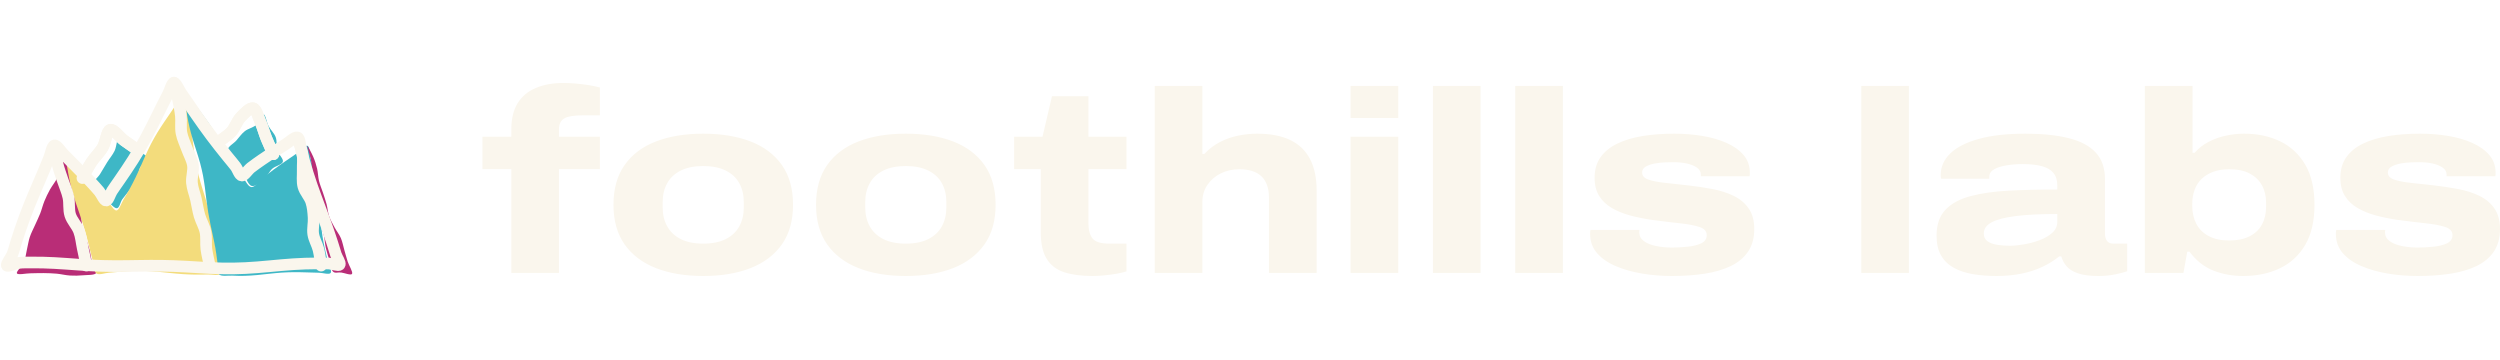
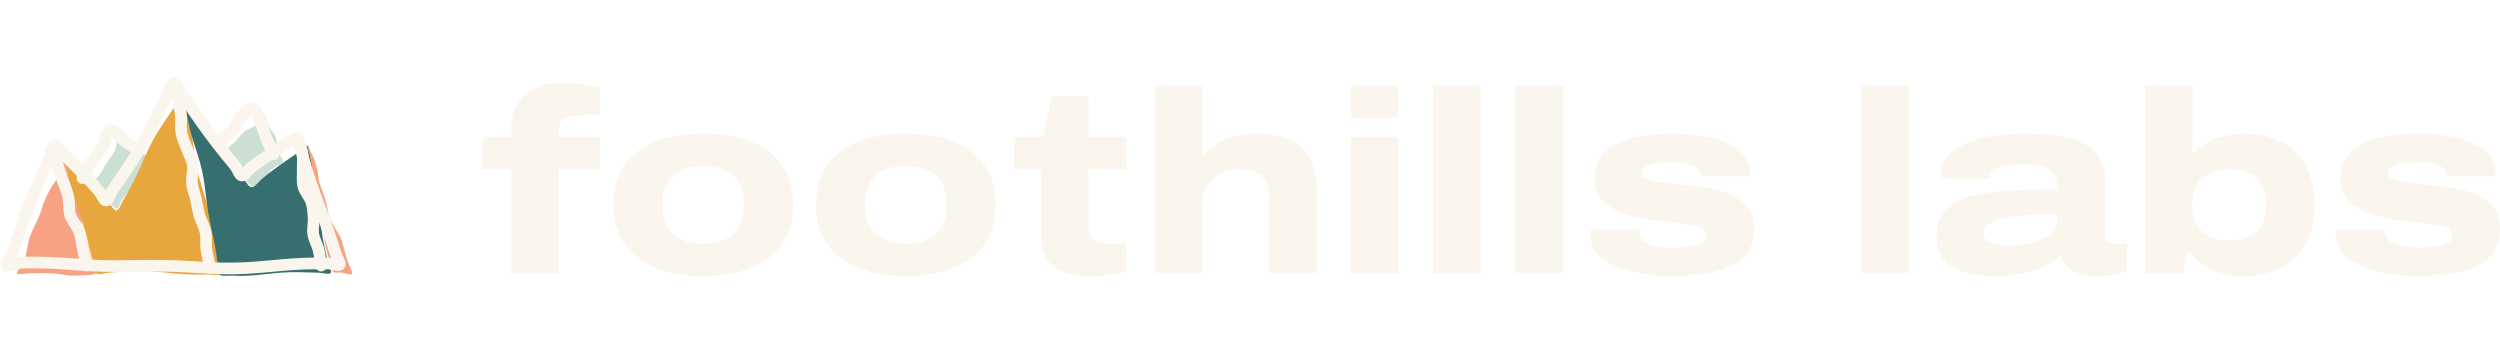
<svg xmlns="http://www.w3.org/2000/svg" viewBox="0 0 445.66 64" width="445.66" height="64" role="img" aria-label="Foothills Labs">
  <g transform="translate(0 0)">
    <g transform="translate(-4.45 -5.13) scale(0.1385)">
-       <path d="M 138.24 266.24 C 137.27 261.18 144.69 256.28 147.81 251.24 C 150.94 246.20 153.84 241.03 156.99 236.00 C 160.13 230.97 163.89 226.79 166.69 221.08 C 169.49 215.36 169.58 202.30 173.79 201.73 C 178.00 201.17 185.98 212.89 191.93 217.70 C 197.88 222.50 208.19 226.44 209.48 230.56 C 210.77 234.69 202.03 237.85 199.65 242.43 C 197.28 247.02 197.44 253.31 195.23 258.07 C 193.03 262.83 189.52 266.79 186.42 271.00 C 183.33 275.21 179.53 279.33 176.65 283.34 C 173.77 287.35 172.96 295.37 169.12 295.08 C 165.29 294.78 158.77 286.38 153.62 281.58 C 148.48 276.77 139.21 271.30 138.24 266.24 Z" fill="#3EB7C6" stroke="none" transform="translate(13 10)" />
-       <path d="M 312.32 220.16 C 312.01 215.86 319.58 212.06 323.22 208.02 C 326.87 203.99 329.87 199.31 334.17 195.93 C 338.46 192.54 344.97 191.34 349.00 187.72 C 353.03 184.10 355.73 173.94 358.37 174.22 C 361.01 174.50 362.25 184.52 364.85 189.42 C 367.46 194.32 372.13 198.40 374.01 203.63 C 375.89 208.85 374.62 215.49 376.14 220.77 C 377.67 226.04 384.30 231.34 383.16 235.28 C 382.03 239.22 373.45 240.56 369.34 244.41 C 365.22 248.26 362.88 254.74 358.49 258.40 C 354.10 262.06 347.28 267.64 343.01 266.38 C 338.74 265.12 335.83 256.27 332.85 250.85 C 329.86 245.42 328.51 238.95 325.09 233.83 C 321.67 228.72 312.63 224.46 312.32 220.16 Z" fill="#3EB7C6" stroke="none" transform="translate(13 10)" />
+       <path d="M 138.24 266.24 C 137.27 261.18 144.69 256.28 147.81 251.24 C 150.94 246.20 153.84 241.03 156.99 236.00 C 160.13 230.97 163.89 226.79 166.69 221.08 C 169.49 215.36 169.58 202.30 173.79 201.73 C 178.00 201.17 185.98 212.89 191.93 217.70 C 197.88 222.50 208.19 226.44 209.48 230.56 C 210.77 234.69 202.03 237.85 199.65 242.43 C 197.28 247.02 197.44 253.31 195.23 258.07 C 193.03 262.83 189.52 266.79 186.42 271.00 C 183.33 275.21 179.53 279.33 176.65 283.34 C 173.77 287.35 172.96 295.37 169.12 295.08 C 165.29 294.78 158.77 286.38 153.62 281.58 C 148.48 276.77 139.21 271.30 138.24 266.24 Z" fill="#CBDFD4" stroke="none" transform="translate(13 10)" />
+       <path d="M 312.32 220.16 C 312.01 215.86 319.58 212.06 323.22 208.02 C 326.87 203.99 329.87 199.31 334.17 195.93 C 338.46 192.54 344.97 191.34 349.00 187.72 C 353.03 184.10 355.73 173.94 358.37 174.22 C 361.01 174.50 362.25 184.52 364.85 189.42 C 367.46 194.32 372.13 198.40 374.01 203.63 C 375.89 208.85 374.62 215.49 376.14 220.77 C 377.67 226.04 384.30 231.34 383.16 235.28 C 382.03 239.22 373.45 240.56 369.34 244.41 C 365.22 248.26 362.88 254.74 358.49 258.40 C 354.10 262.06 347.28 267.64 343.01 266.38 C 338.74 265.12 335.83 256.27 332.85 250.85 C 329.86 245.42 328.51 238.95 325.09 233.83 C 321.67 228.72 312.63 224.46 312.32 220.16 Z" fill="#CBDFD4" stroke="none" transform="translate(13 10)" />
      <g fill="none" stroke="#FAF6ED" stroke-width="15.0" stroke-linecap="round" stroke-linejoin="round">
        <path d="M 138.24 266.24 C 140.19 262.80 145.60 252.23 149.94 245.62 C 154.29 239.00 160.30 233.45 164.30 226.54 C 168.29 219.64 169.33 205.64 173.92 204.19 C 178.51 202.74 185.84 213.46 191.84 217.83 C 197.84 222.20 206.91 228.30 209.92 230.40" />
        <path d="M 312.32 220.16 C 315.20 217.92 324.70 212.06 329.61 206.73 C 334.52 201.40 337.07 193.26 341.79 188.19 C 346.51 183.12 353.65 175.28 357.92 176.31 C 362.19 177.34 364.56 187.88 367.41 194.36 C 370.26 200.85 372.26 208.36 375.02 215.22 C 377.79 222.08 382.50 232.14 384.00 235.52" />
      </g>
-       <path d="M 40.96 378.88 C 39.60 376.52 47.75 369.72 49.88 364.63 C 52.02 359.55 52.49 353.80 53.76 348.37 C 55.04 342.94 55.78 337.30 57.52 332.05 C 59.25 326.80 61.93 321.94 64.16 316.89 C 66.39 311.84 68.88 306.90 70.89 301.77 C 72.90 296.63 74.14 291.19 76.22 286.08 C 78.30 280.97 80.69 275.99 83.39 271.13 C 86.09 266.27 89.83 261.82 92.40 256.92 C 94.98 252.01 97.19 246.88 98.85 241.68 C 100.52 236.48 101.07 225.88 102.40 225.69 C 103.73 225.51 105.45 235.50 106.83 240.55 C 108.20 245.60 109.06 250.93 110.65 255.98 C 112.25 261.04 114.58 265.90 116.42 270.90 C 118.26 275.89 120.51 280.78 121.68 285.95 C 122.84 291.12 122.86 296.60 123.42 301.94 C 123.97 307.27 123.99 312.75 125.02 317.96 C 126.06 323.17 128.08 328.11 129.64 333.18 C 131.19 338.25 133.02 343.25 134.35 348.38 C 135.68 353.51 136.17 358.95 137.60 363.96 C 139.02 368.98 144.77 375.58 142.88 378.48 C 141.00 381.38 131.90 380.81 126.29 381.35 C 120.68 381.88 114.92 382.02 109.23 381.68 C 103.54 381.34 97.85 379.82 92.16 379.29 C 86.47 378.77 80.78 378.61 75.09 378.54 C 69.40 378.46 63.72 378.76 58.03 378.82 C 52.34 378.87 42.32 381.24 40.96 378.88 Z" fill="#B92D77" stroke="none" transform="translate(13 10)" />
-       <path d="M 102.40 225.28 C 103.52 224.87 108.71 234.25 112.13 238.49 C 115.55 242.73 119.24 246.73 122.94 250.70 C 126.64 254.68 130.51 258.51 134.34 262.36 C 138.17 266.22 142.11 269.98 145.94 273.84 C 149.76 277.71 153.44 281.53 157.29 285.55 C 161.15 289.56 165.59 298.25 169.06 297.94 C 172.54 297.64 175.30 288.41 178.15 283.72 C 181.01 279.04 183.64 274.53 186.21 269.84 C 188.78 265.14 191.23 260.38 193.57 255.56 C 195.92 250.74 198.07 245.81 200.27 240.91 C 202.47 236.01 204.54 231.03 206.79 226.16 C 209.04 221.28 211.29 216.41 213.77 211.67 C 216.25 206.92 218.89 202.27 221.66 197.69 C 224.43 193.11 227.43 188.66 230.39 184.19 C 233.36 179.73 236.49 175.35 239.47 170.89 C 242.44 166.42 245.52 161.92 248.26 157.42 C 251.01 152.92 254.17 143.60 255.92 143.88 C 257.67 144.16 257.74 153.97 258.76 159.12 C 259.78 164.27 261.03 169.55 262.03 174.78 C 263.04 180.02 263.97 185.27 264.79 190.55 C 265.61 195.82 266.27 201.13 266.97 206.42 C 267.66 211.72 268.22 217.05 268.98 222.33 C 269.74 227.62 270.50 232.90 271.51 238.14 C 272.52 243.38 273.70 248.58 275.02 253.76 C 276.34 258.93 277.92 264.06 279.45 269.19 C 280.98 274.33 282.69 279.43 284.21 284.56 C 285.72 289.70 287.25 294.84 288.54 300.02 C 289.84 305.20 290.98 310.41 292.00 315.64 C 293.02 320.88 293.82 326.16 294.66 331.42 C 295.50 336.69 296.20 341.99 297.05 347.26 C 297.91 352.53 298.81 357.65 299.77 363.03 C 300.74 368.40 305.11 376.62 302.85 379.50 C 300.59 382.39 291.63 380.18 286.21 380.35 C 280.79 380.52 275.63 380.59 270.34 380.51 C 265.05 380.43 259.75 380.22 254.46 379.88 C 249.17 379.55 243.88 378.99 238.59 378.49 C 233.30 377.99 228.01 377.33 222.72 376.88 C 217.43 376.44 212.14 376.00 206.85 375.82 C 201.56 375.64 196.27 375.64 190.98 375.79 C 185.69 375.94 180.39 376.36 175.10 376.73 C 169.81 377.11 164.54 377.68 159.23 378.07 C 153.92 378.45 146.65 381.44 143.24 379.04 C 139.82 376.64 140.15 368.79 138.76 363.66 C 137.36 358.52 136.16 353.38 134.86 348.24 C 133.56 343.10 132.34 337.94 130.96 332.83 C 129.58 327.71 128.12 322.62 126.56 317.55 C 125.00 312.48 123.26 307.46 121.58 302.43 C 119.89 297.39 118.07 292.39 116.44 287.34 C 114.81 282.29 113.19 277.24 111.81 272.13 C 110.43 267.01 109.22 261.85 108.15 256.65 C 107.07 251.45 106.34 246.17 105.38 240.94 C 104.43 235.71 101.28 225.69 102.40 225.28 Z" fill="#F3DC7C" stroke="none" transform="translate(13 10)" />
-       <path d="M 256.00 143.36 C 257.46 142.89 262.93 152.12 266.33 156.55 C 269.72 160.98 273.04 165.46 276.37 169.94 C 279.69 174.42 283.08 178.86 286.26 183.44 C 289.44 188.02 292.52 192.67 295.47 197.42 C 298.41 202.17 301.15 207.06 303.94 211.92 C 306.74 216.77 309.37 221.74 312.23 226.55 C 315.09 231.36 317.97 236.15 321.10 240.77 C 324.23 245.39 327.37 249.76 330.99 254.27 C 334.61 258.79 338.39 267.55 342.81 267.87 C 347.23 268.19 352.74 259.94 357.50 256.18 C 362.26 252.41 366.67 248.81 371.38 245.29 C 376.08 241.77 380.91 238.43 385.72 235.06 C 390.53 231.69 395.38 228.46 400.23 225.07 C 405.09 221.67 411.72 213.66 414.84 214.69 C 417.97 215.71 417.59 225.75 418.98 231.20 C 420.36 236.65 421.85 241.97 423.16 247.38 C 424.46 252.79 425.78 258.19 426.80 263.65 C 427.83 269.12 428.65 274.62 429.32 280.14 C 429.98 285.67 430.35 291.26 430.81 296.82 C 431.27 302.39 431.54 307.99 432.08 313.54 C 432.62 319.10 433.21 324.64 434.05 330.14 C 434.88 335.63 435.96 341.08 437.10 346.52 C 438.24 351.96 439.60 357.47 440.88 362.78 C 442.16 368.08 446.66 375.80 444.77 378.35 C 442.87 380.90 434.71 378.20 429.51 378.08 C 424.31 377.95 418.89 377.75 413.58 377.63 C 408.27 377.50 402.96 377.30 397.65 377.35 C 392.34 377.40 387.03 377.58 381.72 377.92 C 376.41 378.26 371.11 378.86 365.80 379.39 C 360.49 379.91 355.18 380.64 349.87 381.08 C 344.56 381.53 339.25 381.95 333.94 382.06 C 328.63 382.18 323.49 382.12 318.01 381.80 C 312.52 381.48 304.23 383.25 301.03 380.15 C 297.83 377.06 299.55 368.68 298.79 363.22 C 298.04 357.76 297.40 352.63 296.50 347.37 C 295.61 342.11 294.50 336.89 293.42 331.67 C 292.35 326.44 291.10 321.25 290.05 316.02 C 288.99 310.80 287.96 305.57 287.09 300.30 C 286.22 295.04 285.54 289.74 284.83 284.44 C 284.13 279.14 283.61 273.81 282.87 268.52 C 282.12 263.23 281.39 257.94 280.37 252.71 C 279.35 247.47 278.12 242.28 276.74 237.12 C 275.36 231.95 273.67 226.85 272.09 221.72 C 270.50 216.60 268.73 211.51 267.22 206.37 C 265.71 201.24 264.25 196.09 263.04 190.89 C 261.83 185.69 260.86 180.45 259.95 175.19 C 259.04 169.94 258.24 164.66 257.58 159.35 C 256.93 154.05 254.54 143.83 256.00 143.36 Z" fill="#3EB7C6" stroke="none" transform="translate(13 10)" />
-       <path d="M 414.72 215.04 C 415.29 214.68 420.30 224.23 422.39 229.06 C 424.48 233.89 426.05 238.90 427.27 244.03 C 428.49 249.17 428.46 254.73 429.70 259.85 C 430.94 264.98 433.10 269.79 434.73 274.78 C 436.35 279.77 438.12 284.72 439.46 289.81 C 440.80 294.90 441.08 300.36 442.78 305.32 C 444.49 310.29 447.18 314.91 449.69 319.60 C 452.20 324.29 455.75 328.62 457.84 333.45 C 459.93 338.29 460.79 343.54 462.25 348.59 C 463.72 353.64 464.97 358.58 466.64 363.74 C 468.31 368.89 473.65 377.16 472.25 379.51 C 470.85 381.85 462.32 378.27 458.24 377.79 C 454.16 377.31 450.27 379.19 447.77 376.62 C 445.27 374.04 444.78 367.39 443.24 362.33 C 441.70 357.27 439.75 351.68 438.52 346.26 C 437.30 340.83 437.11 335.21 435.89 329.79 C 434.66 324.37 432.54 319.11 431.17 313.72 C 429.80 308.32 428.18 302.97 427.66 297.41 C 427.13 291.86 428.26 286.00 428.02 280.39 C 427.78 274.78 427.28 269.22 426.22 263.76 C 425.16 258.31 422.87 253.09 421.66 247.66 C 420.45 242.23 420.14 236.64 418.98 231.20 C 417.83 225.76 414.15 215.40 414.72 215.04 Z" fill="#B92D77" stroke="none" transform="translate(13 10)" />
+       <path d="M 40.96 378.88 C 39.60 376.52 47.75 369.72 49.88 364.63 C 52.02 359.55 52.49 353.80 53.76 348.37 C 55.04 342.94 55.78 337.30 57.52 332.05 C 59.25 326.80 61.93 321.94 64.16 316.89 C 66.39 311.84 68.88 306.90 70.89 301.77 C 72.90 296.63 74.14 291.19 76.22 286.08 C 78.30 280.97 80.69 275.99 83.39 271.13 C 86.09 266.27 89.83 261.82 92.40 256.92 C 94.98 252.01 97.19 246.88 98.85 241.68 C 100.52 236.48 101.07 225.88 102.40 225.69 C 103.73 225.51 105.45 235.50 106.83 240.55 C 108.20 245.60 109.06 250.93 110.65 255.98 C 112.25 261.04 114.58 265.90 116.42 270.90 C 118.26 275.89 120.51 280.78 121.68 285.95 C 122.84 291.12 122.86 296.60 123.42 301.94 C 123.97 307.27 123.99 312.75 125.02 317.96 C 126.06 323.17 128.08 328.11 129.64 333.18 C 131.19 338.25 133.02 343.25 134.35 348.38 C 135.68 353.51 136.17 358.95 137.60 363.96 C 139.02 368.98 144.77 375.58 142.88 378.48 C 141.00 381.38 131.90 380.81 126.29 381.35 C 120.68 381.88 114.92 382.02 109.23 381.68 C 103.54 381.34 97.85 379.82 92.16 379.29 C 86.47 378.77 80.78 378.61 75.09 378.54 C 69.40 378.46 63.72 378.76 58.03 378.82 C 52.34 378.87 42.32 381.24 40.96 378.88 Z" fill="#F7A283" stroke="none" transform="translate(13 10)" />
+       <path d="M 102.40 225.28 C 103.52 224.87 108.71 234.25 112.13 238.49 C 115.55 242.73 119.24 246.73 122.94 250.70 C 126.64 254.68 130.51 258.51 134.34 262.36 C 138.17 266.22 142.11 269.98 145.94 273.84 C 149.76 277.71 153.44 281.53 157.29 285.55 C 161.15 289.56 165.59 298.25 169.06 297.94 C 172.54 297.64 175.30 288.41 178.15 283.72 C 181.01 279.04 183.64 274.53 186.21 269.84 C 188.78 265.14 191.23 260.38 193.57 255.56 C 195.92 250.74 198.07 245.81 200.27 240.91 C 202.47 236.01 204.54 231.03 206.79 226.16 C 209.04 221.28 211.29 216.41 213.77 211.67 C 216.25 206.92 218.89 202.27 221.66 197.69 C 224.43 193.11 227.43 188.66 230.39 184.19 C 233.36 179.73 236.49 175.35 239.47 170.89 C 242.44 166.42 245.52 161.92 248.26 157.42 C 251.01 152.92 254.17 143.60 255.92 143.88 C 257.67 144.16 257.74 153.97 258.76 159.12 C 259.78 164.27 261.03 169.55 262.03 174.78 C 263.04 180.02 263.97 185.27 264.79 190.55 C 265.61 195.82 266.27 201.13 266.97 206.42 C 267.66 211.72 268.22 217.05 268.98 222.33 C 269.74 227.62 270.50 232.90 271.51 238.14 C 272.52 243.38 273.70 248.58 275.02 253.76 C 276.34 258.93 277.92 264.06 279.45 269.19 C 280.98 274.33 282.69 279.43 284.21 284.56 C 285.72 289.70 287.25 294.84 288.54 300.02 C 289.84 305.20 290.98 310.41 292.00 315.64 C 293.02 320.88 293.82 326.16 294.66 331.42 C 295.50 336.69 296.20 341.99 297.05 347.26 C 297.91 352.53 298.81 357.65 299.77 363.03 C 300.74 368.40 305.11 376.62 302.85 379.50 C 300.59 382.39 291.63 380.18 286.21 380.35 C 280.79 380.52 275.63 380.59 270.34 380.51 C 265.05 380.43 259.75 380.22 254.46 379.88 C 249.17 379.55 243.88 378.99 238.59 378.49 C 233.30 377.99 228.01 377.33 222.72 376.88 C 217.43 376.44 212.14 376.00 206.85 375.82 C 201.56 375.64 196.27 375.64 190.98 375.79 C 185.69 375.94 180.39 376.36 175.10 376.73 C 169.81 377.11 164.54 377.68 159.23 378.07 C 153.92 378.45 146.65 381.44 143.24 379.04 C 139.82 376.64 140.15 368.79 138.76 363.66 C 137.36 358.52 136.16 353.38 134.86 348.24 C 133.56 343.10 132.34 337.94 130.96 332.83 C 129.58 327.71 128.12 322.62 126.56 317.55 C 125.00 312.48 123.26 307.46 121.58 302.43 C 119.89 297.39 118.07 292.39 116.44 287.34 C 114.81 282.29 113.19 277.24 111.81 272.13 C 110.43 267.01 109.22 261.85 108.15 256.65 C 107.07 251.45 106.34 246.17 105.38 240.94 C 104.43 235.71 101.28 225.69 102.40 225.28 Z" fill="#E7A63E" stroke="none" transform="translate(13 10)" />
+       <path d="M 256.00 143.36 C 257.46 142.89 262.93 152.12 266.33 156.55 C 269.72 160.98 273.04 165.46 276.37 169.94 C 279.69 174.42 283.08 178.86 286.26 183.44 C 289.44 188.02 292.52 192.67 295.47 197.42 C 298.41 202.17 301.15 207.06 303.94 211.92 C 306.74 216.77 309.37 221.74 312.23 226.55 C 315.09 231.36 317.97 236.15 321.10 240.77 C 324.23 245.39 327.37 249.76 330.99 254.27 C 334.61 258.79 338.39 267.55 342.81 267.87 C 347.23 268.19 352.74 259.94 357.50 256.18 C 362.26 252.41 366.67 248.81 371.38 245.29 C 376.08 241.77 380.91 238.43 385.72 235.06 C 390.53 231.69 395.38 228.46 400.23 225.07 C 405.09 221.67 411.72 213.66 414.84 214.69 C 417.97 215.71 417.59 225.75 418.98 231.20 C 420.36 236.65 421.85 241.97 423.16 247.38 C 424.46 252.79 425.78 258.19 426.80 263.65 C 427.83 269.12 428.65 274.62 429.32 280.14 C 429.98 285.67 430.35 291.26 430.81 296.82 C 431.27 302.39 431.54 307.99 432.08 313.54 C 432.62 319.10 433.21 324.64 434.05 330.14 C 434.88 335.63 435.96 341.08 437.10 346.52 C 438.24 351.96 439.60 357.47 440.88 362.78 C 442.16 368.08 446.66 375.80 444.77 378.35 C 442.87 380.90 434.71 378.20 429.51 378.08 C 424.31 377.95 418.89 377.75 413.58 377.63 C 408.27 377.50 402.96 377.30 397.65 377.35 C 392.34 377.40 387.03 377.58 381.72 377.92 C 376.41 378.26 371.11 378.86 365.80 379.39 C 360.49 379.91 355.18 380.64 349.87 381.08 C 344.56 381.53 339.25 381.95 333.94 382.06 C 328.63 382.18 323.49 382.12 318.01 381.80 C 312.52 381.48 304.23 383.25 301.03 380.15 C 297.83 377.06 299.55 368.68 298.79 363.22 C 298.04 357.76 297.40 352.63 296.50 347.37 C 295.61 342.11 294.50 336.89 293.42 331.67 C 292.35 326.44 291.10 321.25 290.05 316.02 C 288.99 310.80 287.96 305.57 287.09 300.30 C 286.22 295.04 285.54 289.74 284.83 284.44 C 284.13 279.14 283.61 273.81 282.87 268.52 C 282.12 263.23 281.39 257.94 280.37 252.71 C 279.35 247.47 278.12 242.28 276.74 237.12 C 275.36 231.95 273.67 226.85 272.09 221.72 C 270.50 216.60 268.73 211.51 267.22 206.37 C 265.71 201.24 264.25 196.09 263.04 190.89 C 261.83 185.69 260.86 180.45 259.95 175.19 C 259.04 169.94 258.24 164.66 257.58 159.35 C 256.93 154.05 254.54 143.83 256.00 143.36 Z" fill="#376F71" stroke="none" transform="translate(13 10)" />
+       <path d="M 414.72 215.04 C 415.29 214.68 420.30 224.23 422.39 229.06 C 424.48 233.89 426.05 238.90 427.27 244.03 C 428.49 249.17 428.46 254.73 429.70 259.85 C 430.94 264.98 433.10 269.79 434.73 274.78 C 436.35 279.77 438.12 284.72 439.46 289.81 C 440.80 294.90 441.08 300.36 442.78 305.32 C 444.49 310.29 447.18 314.91 449.69 319.60 C 452.20 324.29 455.75 328.62 457.84 333.45 C 459.93 338.29 460.79 343.54 462.25 348.59 C 463.72 353.64 464.97 358.58 466.64 363.74 C 468.31 368.89 473.65 377.16 472.25 379.51 C 470.85 381.85 462.32 378.27 458.24 377.79 C 454.16 377.31 450.27 379.19 447.77 376.62 C 445.27 374.04 444.78 367.39 443.24 362.33 C 441.70 357.27 439.75 351.68 438.52 346.26 C 437.30 340.83 437.11 335.21 435.89 329.79 C 434.66 324.37 432.54 319.11 431.17 313.72 C 429.80 308.32 428.18 302.97 427.66 297.41 C 427.13 291.86 428.26 286.00 428.02 280.39 C 427.78 274.78 427.28 269.22 426.22 263.76 C 425.16 258.31 422.87 253.09 421.66 247.66 C 420.45 242.23 420.14 236.64 418.98 231.20 C 417.83 225.76 414.15 215.40 414.72 215.04 Z" fill="#F7A283" stroke="none" transform="translate(13 10)" />
      <g fill="none" stroke="#FAF6ED" stroke-width="15.0" stroke-linecap="round" stroke-linejoin="round">
        <path d="M 40.96 378.88 C 39.61 376.97 46.17 369.08 48.20 363.96 C 50.22 358.83 51.44 353.38 53.12 348.11 C 54.80 342.84 56.49 337.58 58.27 332.35 C 60.05 327.13 61.89 321.92 63.81 316.75 C 65.72 311.58 67.72 306.44 69.77 301.32 C 71.82 296.20 73.95 291.11 76.09 286.03 C 78.22 280.94 80.43 275.88 82.59 270.81 C 84.75 265.73 86.94 260.67 89.07 255.58 C 91.20 250.50 93.17 245.51 95.36 240.28 C 97.54 235.05 98.97 224.86 102.18 224.18 C 105.40 223.49 110.64 232.24 114.64 236.16 C 118.63 240.09 122.32 243.86 126.15 247.72 C 129.98 251.58 133.83 255.42 137.61 259.33 C 141.39 263.23 145.16 267.15 148.84 271.14 C 152.53 275.14 156.42 279.27 159.74 283.28 C 163.06 287.28 166.00 295.29 168.77 295.20 C 171.55 295.10 173.58 287.00 176.37 282.71 C 179.16 278.42 182.47 273.87 185.51 269.44 C 188.54 265.01 191.61 260.60 194.59 256.14 C 197.56 251.68 200.52 247.20 203.38 242.67 C 206.24 238.14 209.03 233.58 211.73 228.96 C 214.43 224.34 217.04 219.67 219.58 214.96 C 222.13 210.26 224.58 205.49 227.01 200.72 C 229.45 195.96 231.81 191.14 234.19 186.34 C 236.58 181.55 238.92 176.73 241.33 171.94 C 243.73 167.15 246.17 162.35 248.62 157.63 C 251.07 152.90 253.19 143.67 256.00 143.58 C 258.82 143.50 262.36 152.56 265.53 157.11 C 268.71 161.66 271.89 166.28 275.05 170.87 C 278.22 175.46 281.35 180.08 284.53 184.66 C 287.71 189.24 290.90 193.82 294.15 198.35 C 297.39 202.89 300.68 207.40 304.03 211.86 C 307.37 216.32 310.78 220.74 314.22 225.14 C 317.67 229.54 321.18 233.88 324.68 238.24 C 328.19 242.59 332.11 247.13 335.25 251.25 C 338.39 255.38 340.19 262.72 343.50 262.99 C 346.81 263.25 350.79 256.23 355.11 252.82 C 359.42 249.41 364.58 245.87 369.40 242.52 C 374.22 239.17 379.10 235.90 384.03 232.69 C 388.96 229.49 393.79 226.41 398.95 223.27 C 404.11 220.14 411.53 212.78 414.99 213.90 C 418.45 215.01 418.24 224.76 419.71 229.98 C 421.18 235.20 422.39 240.16 423.82 245.22 C 425.26 250.28 426.75 255.32 428.32 260.33 C 429.89 265.34 431.55 270.32 433.25 275.29 C 434.96 280.25 436.75 285.19 438.55 290.12 C 440.35 295.05 442.21 299.97 444.04 304.89 C 445.86 309.81 447.71 314.73 449.50 319.67 C 451.29 324.60 453.06 329.55 454.76 334.51 C 456.47 339.48 458.12 344.46 459.74 349.46 C 461.35 354.45 462.85 359.79 464.44 364.49 C 466.03 369.20 470.74 375.71 469.28 377.67 C 467.82 379.63 460.51 376.52 455.68 376.25 C 450.85 375.98 445.44 376.04 440.32 376.05 C 435.20 376.07 430.08 376.15 424.96 376.33 C 419.84 376.50 414.72 376.78 409.60 377.11 C 404.48 377.44 399.36 377.87 394.24 378.30 C 389.12 378.74 384.00 379.25 378.88 379.71 C 373.76 380.17 368.64 380.66 363.52 381.05 C 358.40 381.44 353.28 381.81 348.16 382.06 C 343.04 382.31 337.92 382.49 332.80 382.56 C 327.68 382.64 322.56 382.60 317.44 382.50 C 312.32 382.39 307.20 382.18 302.08 381.94 C 296.96 381.71 291.84 381.39 286.72 381.10 C 281.60 380.81 276.48 380.47 271.36 380.21 C 266.24 379.94 261.12 379.68 256.00 379.49 C 250.88 379.31 245.76 379.17 240.64 379.10 C 235.52 379.03 230.40 379.03 225.28 379.05 C 220.16 379.07 215.04 379.17 209.92 379.24 C 204.80 379.31 199.68 379.42 194.56 379.47 C 189.44 379.52 184.32 379.57 179.20 379.54 C 174.08 379.51 168.96 379.43 163.84 379.28 C 158.72 379.13 153.60 378.91 148.48 378.64 C 143.36 378.37 138.24 378.02 133.12 377.67 C 128.00 377.33 122.88 376.92 117.76 376.57 C 112.64 376.23 107.52 375.86 102.40 375.59 C 97.28 375.33 92.16 375.09 87.04 374.98 C 81.92 374.86 76.80 374.83 71.68 374.90 C 66.56 374.97 61.44 374.74 56.32 375.41 C 51.20 376.07 42.31 380.79 40.96 378.88 Z" />
        <path d="M 102.40 225.28 C 103.01 229.03 104.32 240.44 106.08 247.80 C 107.84 255.17 110.63 262.26 112.97 269.47 C 115.32 276.68 118.57 283.64 120.16 291.05 C 121.76 298.46 120.27 306.69 122.55 313.92 C 124.82 321.15 131.15 327.30 133.83 334.42 C 136.51 341.54 137.05 349.23 138.64 356.64 C 140.23 364.05 142.57 375.17 143.36 378.88" />
        <path d="M 256.00 143.36 C 256.86 146.90 259.70 157.46 261.19 164.58 C 262.68 171.69 264.19 178.81 264.94 186.07 C 265.69 193.33 264.37 201.00 265.70 208.15 C 267.02 215.30 270.44 222.05 272.90 228.97 C 275.36 235.90 279.41 242.52 280.45 249.73 C 281.50 256.93 278.52 264.93 279.17 272.21 C 279.81 279.49 282.70 286.34 284.33 293.43 C 285.96 300.52 286.91 307.75 288.95 314.76 C 290.99 321.77 295.11 328.37 296.57 335.50 C 298.04 342.62 296.83 350.27 297.74 357.50 C 298.66 364.73 301.36 375.32 302.08 378.88" />
        <path d="M 414.72 215.04 C 415.83 218.36 420.23 228.14 421.40 234.99 C 422.57 241.83 421.56 249.09 421.76 256.12 C 421.97 263.15 420.82 270.43 422.63 277.16 C 424.44 283.88 430.44 289.83 432.64 296.48 C 434.83 303.14 435.35 310.11 435.79 317.09 C 436.24 324.07 434.27 331.51 435.31 338.38 C 436.35 345.25 440.36 351.57 442.05 358.32 C 443.74 365.07 444.87 375.45 445.44 378.88" />
        <path d="M 138.24 266.24 C 140.19 262.80 145.53 252.20 149.92 245.60 C 154.30 239.01 160.54 233.60 164.54 226.68 C 168.54 219.77 169.36 205.60 173.91 204.12 C 178.45 202.65 185.82 213.47 191.82 217.85 C 197.82 222.23 206.90 228.31 209.92 230.40" />
        <path d="M 312.32 220.16 C 315.24 217.96 324.94 212.30 329.82 206.94 C 334.71 201.59 336.98 193.12 341.65 188.05 C 346.33 182.99 353.57 175.51 357.87 176.56 C 362.17 177.61 364.61 187.89 367.46 194.34 C 370.31 200.79 372.22 208.38 374.98 215.24 C 377.73 222.11 382.50 232.14 384.00 235.52" />
      </g>
    </g>
  </g>
  <g fill="#FAF6ED" transform="translate(85.51 48.65)">
    <path d="M5.64 0V-18.5H0.49V-24.27H5.64V-25.58Q5.64 -28.43 6.77 -30.26Q7.91 -32.09 10.01 -32.97Q12.11 -33.86 14.93 -33.86Q15.92 -33.86 17.1 -33.76Q18.28 -33.65 19.41 -33.48Q20.54 -33.3 21.43 -33.05V-28.09H18.4Q15.98 -28.09 15.06 -27.53Q14.13 -26.97 14.13 -25.57V-24.27H21.43V-18.5H14.13V0Z M39.85 0.55Q35.01 0.55 31.41 -0.86Q27.81 -2.28 25.83 -5.09Q23.85 -7.91 23.85 -12.14Q23.85 -16.4 25.83 -19.22Q27.81 -22.04 31.41 -23.43Q35.01 -24.82 39.85 -24.82Q44.7 -24.82 48.3 -23.43Q51.89 -22.04 53.88 -19.22Q55.86 -16.4 55.86 -12.14Q55.86 -7.91 53.88 -5.09Q51.89 -2.28 48.3 -0.86Q44.7 0.55 39.85 0.55ZM39.85 -5.22Q42.25 -5.22 43.87 -6.03Q45.48 -6.85 46.28 -8.3Q47.08 -9.76 47.08 -11.68V-12.6Q47.08 -14.55 46.28 -15.99Q45.48 -17.44 43.87 -18.24Q42.25 -19.05 39.85 -19.05Q37.45 -19.05 35.84 -18.24Q34.23 -17.44 33.43 -15.99Q32.62 -14.55 32.62 -12.6V-11.68Q32.62 -9.76 33.43 -8.3Q34.23 -6.85 35.84 -6.03Q37.45 -5.22 39.85 -5.22Z M75.96 0.55Q71.12 0.55 67.52 -0.86Q63.92 -2.28 61.94 -5.09Q59.96 -7.91 59.96 -12.14Q59.96 -16.4 61.94 -19.22Q63.92 -22.04 67.52 -23.43Q71.12 -24.82 75.96 -24.82Q80.81 -24.82 84.41 -23.43Q88 -22.04 89.99 -19.22Q91.97 -16.4 91.97 -12.14Q91.97 -7.91 89.99 -5.09Q88 -2.28 84.41 -0.86Q80.81 0.55 75.96 0.55ZM75.96 -5.22Q78.36 -5.22 79.98 -6.03Q81.59 -6.85 82.39 -8.3Q83.19 -9.76 83.19 -11.68V-12.6Q83.19 -14.55 82.39 -15.99Q81.59 -17.44 79.98 -18.24Q78.36 -19.05 75.96 -19.05Q73.56 -19.05 71.95 -18.24Q70.34 -17.44 69.54 -15.99Q68.73 -14.55 68.73 -12.6V-11.68Q68.73 -9.76 69.54 -8.3Q70.34 -6.85 71.95 -6.03Q73.56 -5.22 75.96 -5.22Z M109.24 0.55Q106.22 0.55 104.17 -0.13Q102.11 -0.82 101.07 -2.52Q100.02 -4.22 100.02 -7.26V-18.5H95.27V-24.27H100.33L102.02 -31.5H108.52V-24.27H115.3V-18.5H108.52V-8.82Q108.52 -7.07 109.25 -6.14Q109.98 -5.22 112.27 -5.22H115.3V-0.28Q114.65 -0.05 113.53 0.15Q112.4 0.34 111.24 0.45Q110.07 0.55 109.24 0.55Z M120.34 0V-33.33H128.83V-21.21H129.18Q130.44 -22.55 131.98 -23.34Q133.51 -24.13 135.21 -24.47Q136.91 -24.82 138.59 -24.82Q142.12 -24.82 144.47 -23.7Q146.82 -22.58 148.01 -20.32Q149.2 -18.05 149.2 -14.65V0H140.7V-13.47Q140.7 -14.71 140.35 -15.66Q140 -16.62 139.34 -17.24Q138.67 -17.86 137.69 -18.17Q136.71 -18.48 135.43 -18.48Q133.61 -18.48 132.11 -17.74Q130.62 -17 129.73 -15.69Q128.83 -14.38 128.83 -12.66V0Z M155.25 -27.62V-33.33H163.75V-27.62ZM155.25 0V-24.27H163.75V0Z M169.93 0V-33.33H178.42V0Z M184.6 0V-33.33H193.1V0Z M212.53 0.55Q209.81 0.55 207.21 0.12Q204.61 -0.32 202.53 -1.21Q200.44 -2.09 199.19 -3.52Q197.95 -4.95 197.95 -6.96Q197.95 -7.14 197.96 -7.31Q197.97 -7.48 198.02 -7.66H206.75Q206.73 -7.54 206.72 -7.42Q206.71 -7.29 206.71 -7.2Q206.73 -6.25 207.55 -5.66Q208.36 -5.07 209.69 -4.8Q211.01 -4.52 212.55 -4.52Q213.87 -4.52 215.32 -4.67Q216.76 -4.81 217.75 -5.27Q218.74 -5.74 218.74 -6.74Q218.74 -7.76 217.43 -8.19Q216.13 -8.62 213.92 -8.85Q211.72 -9.09 208.98 -9.45Q206.92 -9.75 205.08 -10.24Q203.25 -10.74 201.82 -11.57Q200.39 -12.4 199.57 -13.71Q198.75 -15.03 198.75 -16.94Q198.75 -19.15 199.83 -20.65Q200.91 -22.15 202.84 -23.07Q204.77 -23.99 207.35 -24.41Q209.93 -24.82 212.92 -24.82Q215.54 -24.82 217.96 -24.42Q220.38 -24.02 222.28 -23.17Q224.19 -22.32 225.31 -21.01Q226.42 -19.7 226.42 -17.89Q226.42 -17.73 226.42 -17.55Q226.42 -17.36 226.38 -17.23H217.69V-17.51Q217.69 -18.3 216.98 -18.78Q216.26 -19.27 215.16 -19.51Q214.06 -19.74 212.83 -19.74Q212.35 -19.74 211.42 -19.71Q210.49 -19.68 209.52 -19.51Q208.56 -19.34 207.89 -18.96Q207.22 -18.59 207.22 -17.89Q207.22 -17.02 208.36 -16.63Q209.49 -16.24 211.34 -16.05Q213.19 -15.86 215.36 -15.61Q217.58 -15.36 219.71 -14.96Q221.84 -14.56 223.53 -13.74Q225.22 -12.92 226.21 -11.5Q227.21 -10.08 227.21 -7.8Q227.21 -5.42 226.11 -3.8Q225.02 -2.19 223.04 -1.23Q221.07 -0.28 218.38 0.14Q215.7 0.55 212.53 0.55Z M246.29 0V-33.33H254.78V0Z M270.39 0.55Q268.13 0.55 266.18 0.22Q264.23 -0.11 262.77 -0.92Q261.32 -1.72 260.51 -3.12Q259.71 -4.51 259.71 -6.65Q259.71 -9.57 261.28 -11.24Q262.85 -12.91 265.74 -13.68Q268.64 -14.46 272.57 -14.66Q276.5 -14.87 281.23 -14.87V-15.61Q281.23 -17 280.53 -17.83Q279.84 -18.67 278.47 -19.03Q277.11 -19.4 275.06 -19.4Q273.59 -19.4 272.23 -19.18Q270.86 -18.97 269.99 -18.48Q269.11 -17.99 269.11 -17.14V-16.79H260.52Q260.47 -16.97 260.46 -17.12Q260.45 -17.26 260.45 -17.47Q260.45 -19.63 262.15 -21.29Q263.85 -22.95 267.21 -23.88Q270.57 -24.82 275.52 -24.82Q280.09 -24.82 283.27 -24.02Q286.44 -23.23 288.08 -21.46Q289.73 -19.69 289.73 -16.71V-7.01Q289.73 -6.21 290.08 -5.72Q290.44 -5.22 291.24 -5.22H293.69V-0.3Q293.03 -0.05 291.61 0.25Q290.19 0.55 288.57 0.55Q286.29 0.55 284.93 0.08Q283.56 -0.39 282.89 -1.18Q282.22 -1.98 281.94 -2.94H281.57Q280.26 -1.87 278.55 -1.07Q276.85 -0.27 274.8 0.14Q272.76 0.55 270.39 0.55ZM272.78 -4.84Q273.82 -4.84 275.24 -5.08Q276.66 -5.31 278.04 -5.82Q279.42 -6.33 280.32 -7.14Q281.23 -7.94 281.23 -9.11V-10.5Q276.7 -10.5 273.8 -10.13Q270.89 -9.76 269.51 -9.01Q268.13 -8.26 268.13 -7.04Q268.13 -6.1 268.81 -5.63Q269.49 -5.16 270.57 -5Q271.64 -4.84 272.78 -4.84Z M314.34 0.55Q311.54 0.55 309.07 -0.41Q306.59 -1.38 304.79 -3.79H304.4L303.72 0H296.84V-33.33H305.34V-21.41H305.71Q306.75 -22.61 308.2 -23.36Q309.65 -24.12 311.3 -24.47Q312.94 -24.82 314.53 -24.82Q318.14 -24.82 320.97 -23.45Q323.8 -22.08 325.44 -19.28Q327.08 -16.47 327.08 -12.12Q327.08 -7.82 325.43 -5Q323.77 -2.18 320.9 -0.82Q318.03 0.55 314.34 0.55ZM311.88 -5.78Q314.05 -5.78 315.51 -6.53Q316.98 -7.27 317.71 -8.62Q318.45 -9.97 318.45 -11.75V-12.52Q318.45 -14.3 317.71 -15.62Q316.98 -16.95 315.53 -17.72Q314.09 -18.48 311.92 -18.48Q310.27 -18.48 309.04 -18.03Q307.8 -17.57 306.96 -16.76Q306.12 -15.95 305.71 -14.81Q305.29 -13.68 305.29 -12.28V-11.96Q305.29 -10.14 306.02 -8.74Q306.76 -7.34 308.23 -6.56Q309.71 -5.78 311.88 -5.78Z M345.47 0.55Q342.75 0.55 340.15 0.12Q337.55 -0.32 335.47 -1.21Q333.38 -2.09 332.13 -3.52Q330.89 -4.95 330.89 -6.96Q330.89 -7.14 330.9 -7.31Q330.91 -7.48 330.96 -7.66H339.69Q339.67 -7.54 339.66 -7.42Q339.65 -7.29 339.65 -7.2Q339.67 -6.25 340.49 -5.66Q341.3 -5.07 342.63 -4.8Q343.95 -4.52 345.49 -4.52Q346.81 -4.52 348.26 -4.67Q349.7 -4.81 350.69 -5.27Q351.68 -5.74 351.68 -6.74Q351.68 -7.76 350.37 -8.19Q349.07 -8.62 346.86 -8.85Q344.66 -9.09 341.92 -9.45Q339.86 -9.75 338.02 -10.24Q336.19 -10.74 334.76 -11.57Q333.33 -12.4 332.51 -13.71Q331.69 -15.03 331.69 -16.94Q331.69 -19.15 332.77 -20.65Q333.85 -22.15 335.78 -23.07Q337.71 -23.99 340.29 -24.41Q342.87 -24.82 345.86 -24.82Q348.48 -24.82 350.9 -24.42Q353.32 -24.02 355.22 -23.17Q357.13 -22.32 358.25 -21.01Q359.36 -19.7 359.36 -17.89Q359.36 -17.73 359.36 -17.55Q359.36 -17.36 359.32 -17.23H350.63V-17.51Q350.63 -18.3 349.92 -18.78Q349.2 -19.27 348.1 -19.51Q347 -19.74 345.77 -19.74Q345.29 -19.74 344.36 -19.71Q343.43 -19.68 342.46 -19.51Q341.5 -19.34 340.83 -18.96Q340.16 -18.59 340.16 -17.89Q340.16 -17.02 341.3 -16.63Q342.43 -16.24 344.28 -16.05Q346.13 -15.86 348.3 -15.61Q350.52 -15.36 352.65 -14.96Q354.78 -14.56 356.47 -13.74Q358.16 -12.92 359.15 -11.5Q360.15 -10.08 360.15 -7.8Q360.15 -5.42 359.05 -3.8Q357.96 -2.19 355.98 -1.23Q354.01 -0.28 351.32 0.14Q348.64 0.55 345.47 0.55Z" />
  </g>
</svg>
